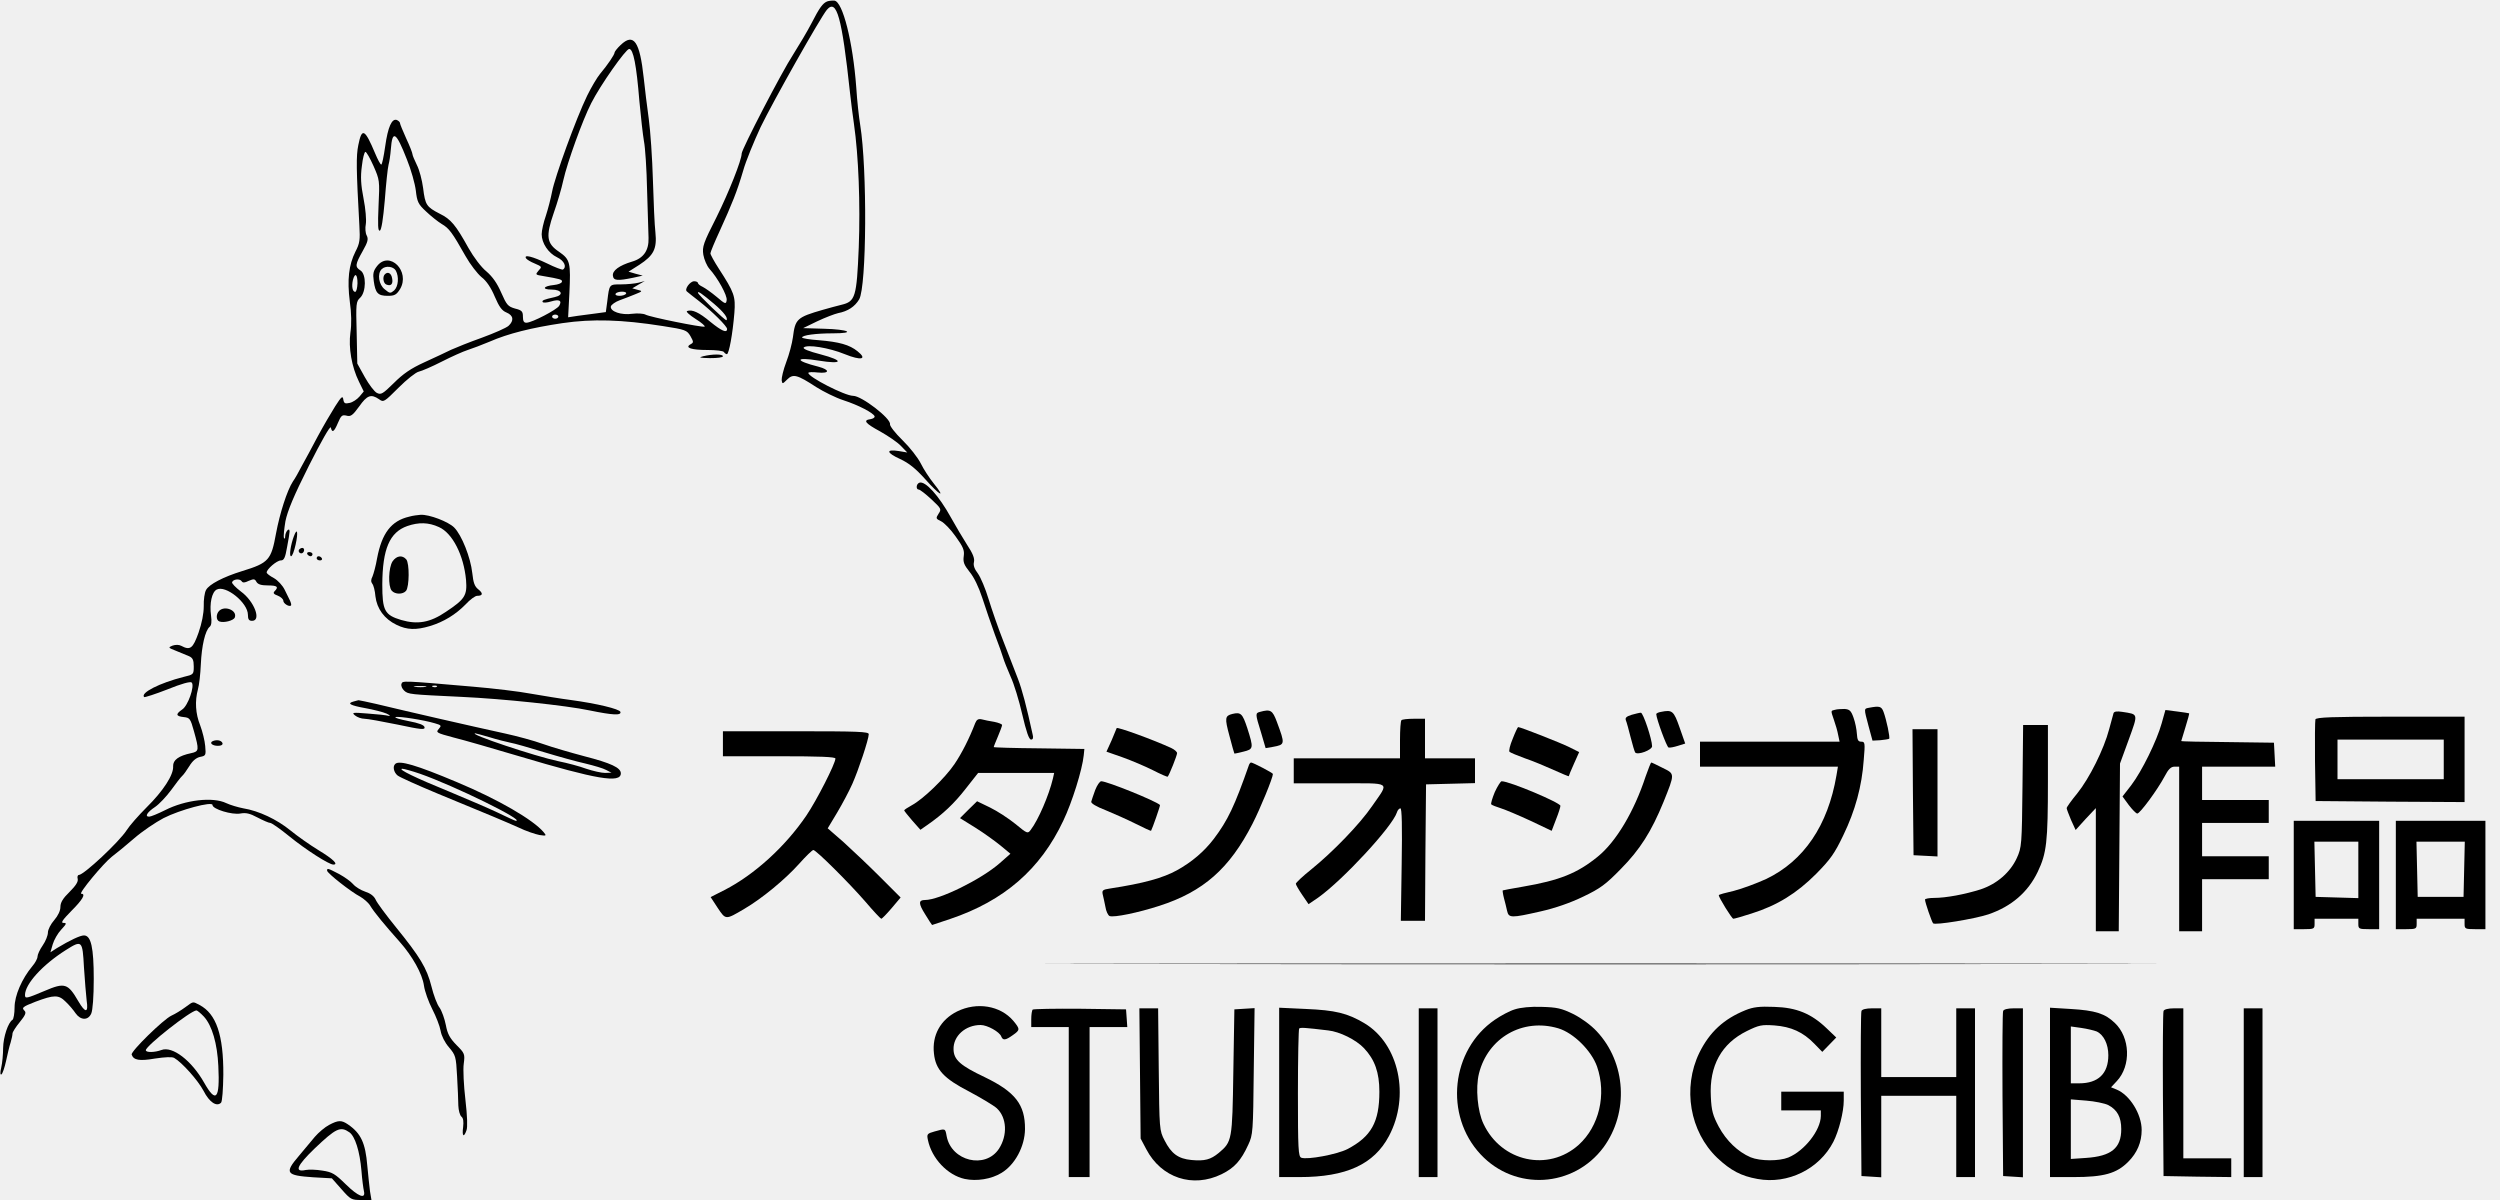
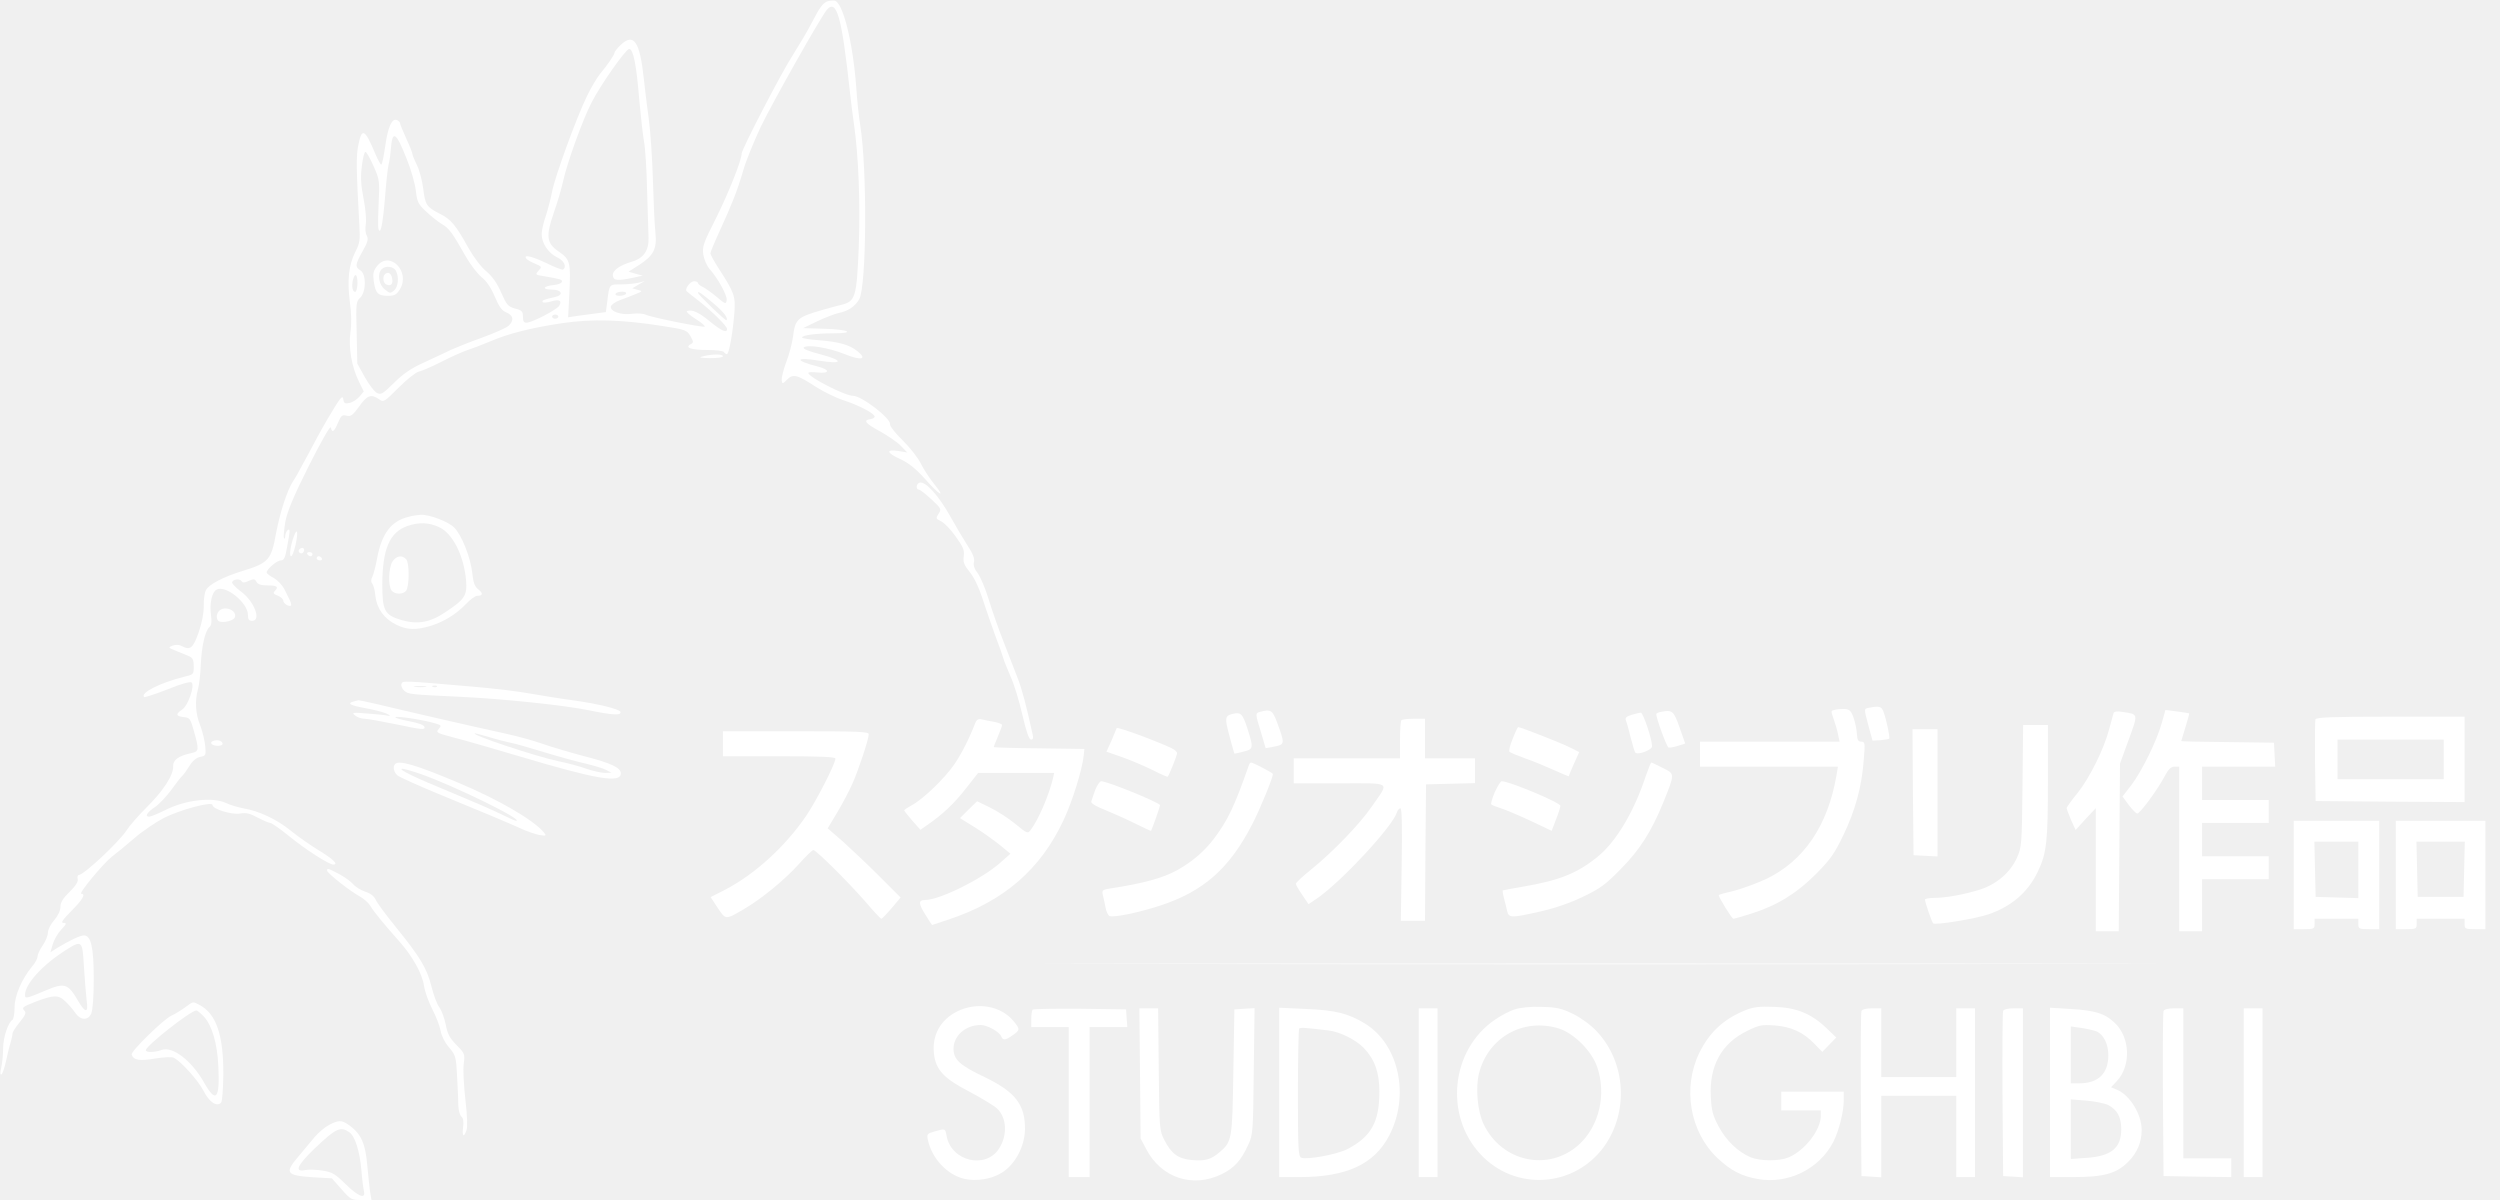
<svg xmlns="http://www.w3.org/2000/svg" version="1.0" width="1200pt" height="576pt" viewBox="0 0 1200 576" preserveAspectRatio="xMidYMid meet">
-   <g transform="translate(0,576) scale(0.1,-0.1)" fill="#000000" stroke="none">
+   <g transform="translate(0,576) scale(0.1,-0.1)" fill="#ffffff" stroke="none">
    <path d="M3970 5753 c-21 -9 -36 -29 -75 -105 -19 -37 -59 -104 -88 -150 -54 -82 -247 -455 -247 -475 0 -31 -61 -185 -121 -306 -63 -124 -69 -141 -63 -180 4 -23 17 -53 29 -67 40 -44 87 -129 83 -151 -3 -20 -6 -20 -48 16 -25 21 -55 42 -67 48 -13 6 -23 14 -23 19 0 4 -8 8 -18 8 -20 0 -48 -39 -35 -49 4 -4 31 -25 58 -46 66 -52 135 -121 135 -134 0 -21 -26 -10 -80 34 -55 46 -88 61 -112 52 -7 -2 11 -19 41 -38 29 -18 48 -35 43 -37 -14 -4 -263 46 -284 58 -10 5 -38 7 -62 4 -54 -8 -108 11 -104 35 2 8 21 22 43 30 22 8 56 21 75 29 35 14 35 15 10 21 l-25 7 30 18 30 17 -30 -8 c-16 -4 -54 -8 -83 -8 -58 0 -57 2 -67 -81 l-7 -52 -44 -6 c-24 -3 -65 -9 -91 -12 l-46 -7 6 114 c7 149 4 163 -49 200 -61 41 -65 74 -26 187 17 48 38 119 46 157 19 85 92 288 134 370 44 87 166 260 182 260 20 0 35 -77 49 -250 7 -77 17 -164 22 -193 6 -29 13 -135 15 -235 3 -100 6 -203 7 -229 2 -60 -24 -98 -80 -114 -60 -18 -95 -43 -91 -68 3 -23 21 -25 98 -9 l45 10 -34 9 -34 10 52 33 c69 45 85 77 77 155 -4 34 -9 147 -12 251 -3 105 -12 237 -20 295 -8 58 -19 146 -24 195 -19 176 -48 219 -111 159 -16 -15 -29 -32 -29 -36 0 -10 -33 -59 -70 -103 -14 -17 -42 -64 -62 -105 -52 -107 -155 -390 -168 -460 -6 -32 -20 -85 -30 -116 -11 -31 -20 -71 -20 -88 0 -43 32 -91 74 -111 34 -16 48 -46 28 -59 -4 -2 -39 11 -77 30 -69 33 -112 44 -100 24 4 -6 22 -17 42 -25 35 -15 35 -16 18 -34 -16 -19 -16 -20 22 -26 82 -14 94 -17 90 -28 -2 -7 -19 -13 -38 -15 -52 -5 -60 -22 -11 -22 49 0 60 -26 15 -36 -54 -12 -63 -16 -58 -24 3 -4 21 -3 40 3 40 12 54 4 39 -21 -12 -19 -129 -80 -156 -81 -13 -1 -18 7 -18 29 0 25 -5 31 -38 39 -34 10 -40 17 -66 76 -20 46 -42 77 -71 102 -25 20 -61 68 -86 112 -62 112 -85 139 -138 165 -64 33 -70 42 -80 123 -5 38 -18 88 -30 111 -11 23 -21 46 -21 51 0 6 -13 40 -30 76 -16 36 -30 69 -30 74 0 5 -7 11 -15 15 -24 9 -43 -33 -56 -126 -7 -49 -15 -88 -19 -88 -4 0 -17 24 -29 53 -50 119 -64 126 -81 41 -11 -53 -10 -115 5 -387 4 -68 2 -85 -19 -125 -32 -64 -40 -135 -27 -239 8 -55 9 -111 3 -149 -10 -73 6 -165 41 -236 l23 -47 -20 -24 c-12 -14 -33 -28 -48 -31 -22 -5 -27 -2 -30 16 -3 20 -9 15 -39 -32 -19 -30 -57 -95 -84 -145 -26 -49 -60 -113 -76 -141 -15 -29 -34 -63 -43 -75 -28 -43 -63 -153 -81 -249 -23 -128 -35 -142 -162 -181 -91 -28 -160 -64 -174 -91 -7 -12 -12 -47 -11 -78 0 -35 -9 -81 -25 -127 -27 -76 -40 -86 -83 -63 -11 6 -27 6 -42 1 -22 -9 -21 -10 17 -25 22 -9 50 -21 63 -26 17 -8 22 -18 22 -49 0 -38 -1 -39 -48 -50 -115 -29 -210 -77 -190 -97 3 -2 53 14 112 37 66 27 110 39 116 33 16 -16 -18 -113 -46 -130 -32 -22 -30 -32 8 -36 29 -3 32 -7 49 -68 25 -90 25 -97 -13 -105 -61 -13 -88 -33 -87 -63 3 -41 -48 -119 -127 -197 -39 -39 -83 -89 -96 -110 -36 -56 -206 -215 -230 -215 -5 0 -8 -9 -5 -19 3 -13 -9 -32 -39 -62 -32 -31 -44 -51 -44 -72 0 -18 -11 -42 -30 -64 -16 -18 -30 -45 -30 -59 0 -14 -11 -42 -25 -62 -14 -20 -25 -44 -25 -54 0 -9 -11 -30 -25 -46 -50 -60 -85 -141 -85 -197 0 -30 -5 -57 -10 -60 -21 -13 -44 -82 -45 -135 0 -30 -4 -73 -9 -94 -6 -25 -5 -37 1 -33 5 3 15 32 22 64 7 32 16 72 22 89 5 17 9 36 9 43 0 7 16 32 35 55 26 32 32 45 23 54 -15 15 -11 19 53 44 88 33 110 34 144 0 17 -16 38 -41 48 -56 24 -34 60 -35 75 -1 7 16 12 81 12 166 0 151 -13 209 -47 209 -18 0 -67 -23 -130 -61 l-31 -20 11 38 c6 21 24 53 41 71 26 28 27 32 11 32 -15 0 -5 14 38 58 54 54 70 82 47 82 -15 0 106 146 147 178 20 15 68 54 107 88 39 34 103 77 141 97 78 40 235 82 235 63 0 -20 94 -48 133 -41 27 5 46 1 83 -19 27 -14 54 -26 61 -26 7 0 47 -28 90 -63 81 -66 192 -137 213 -137 26 0 0 26 -71 69 -41 25 -102 68 -135 95 -65 53 -152 94 -226 106 -26 5 -63 16 -82 25 -64 31 -196 16 -294 -34 -34 -17 -68 -31 -76 -31 -23 0 -9 22 29 47 19 13 53 49 76 80 23 32 47 63 53 68 7 6 22 27 35 48 15 25 33 40 52 44 27 5 28 8 24 52 -2 25 -13 70 -24 99 -23 57 -26 117 -11 173 6 20 12 74 14 120 4 90 21 162 42 180 9 7 11 25 7 54 -8 59 4 113 27 125 43 23 150 -63 150 -121 0 -22 5 -29 20 -29 46 0 11 94 -54 141 -25 19 -44 39 -42 44 4 15 37 19 46 5 5 -8 14 -8 34 2 24 10 29 10 37 -5 7 -12 23 -17 54 -17 46 0 54 -7 33 -28 -8 -8 -5 -14 15 -21 15 -6 27 -17 27 -25 0 -13 29 -31 37 -22 2 2 0 12 -5 23 -5 10 -17 34 -26 53 -10 20 -32 44 -51 55 -19 10 -35 22 -35 27 0 16 49 58 68 58 15 0 21 12 30 64 7 35 12 69 12 75 0 22 -20 0 -21 -22 0 -12 -3 -16 -6 -9 -3 7 1 43 7 80 10 49 39 120 113 267 58 115 102 193 105 183 6 -28 16 -21 34 22 15 35 20 40 41 35 20 -6 30 1 61 44 38 54 57 61 95 35 22 -16 24 -15 94 55 40 40 83 74 97 77 14 3 63 24 110 48 47 24 103 49 125 56 22 7 69 25 105 40 89 39 202 67 350 89 143 21 285 17 481 -14 110 -17 116 -20 133 -48 16 -29 16 -31 0 -40 -28 -16 4 -27 83 -27 39 0 75 -4 78 -10 3 -5 10 -10 14 -10 10 0 28 98 36 198 6 80 0 97 -75 213 -22 34 -40 67 -40 73 0 6 20 54 44 106 60 132 84 191 113 290 13 47 52 141 84 210 58 120 287 526 318 563 47 55 72 -35 111 -398 5 -44 13 -111 19 -150 22 -153 31 -383 23 -593 -10 -238 -16 -259 -83 -275 -19 -5 -59 -15 -89 -24 -125 -36 -133 -44 -144 -132 -4 -29 -18 -83 -32 -119 -14 -37 -23 -76 -22 -87 3 -19 4 -19 26 3 29 29 48 24 140 -36 35 -22 93 -51 130 -63 74 -24 144 -61 150 -77 2 -6 -7 -12 -20 -14 -37 -5 -25 -20 47 -59 37 -21 82 -51 99 -69 l31 -32 -41 7 c-63 10 -60 -8 6 -38 43 -20 75 -46 121 -97 70 -79 101 -95 42 -22 -21 26 -50 70 -63 97 -14 28 -53 78 -88 112 -35 34 -62 69 -60 77 5 27 -136 136 -177 136 -39 0 -215 90 -215 110 0 4 20 5 45 2 58 -6 60 13 3 28 -115 29 -114 48 2 29 117 -19 123 0 9 30 -58 15 -87 27 -81 33 16 16 121 -1 197 -32 79 -32 110 -25 61 14 -38 31 -88 45 -186 53 -44 3 -80 9 -80 13 0 11 66 20 149 20 112 0 75 19 -44 22 l-100 3 68 33 c38 18 83 35 100 39 47 9 80 31 101 66 36 62 39 627 5 837 -6 36 -15 117 -19 181 -16 218 -65 412 -105 416 -11 1 -27 -1 -35 -4z m-2017 -758 c20 -49 39 -117 43 -150 6 -53 11 -65 49 -100 23 -22 57 -49 75 -60 36 -21 50 -40 115 -155 22 -39 56 -83 76 -100 24 -18 46 -51 64 -94 21 -49 34 -67 56 -76 34 -14 37 -39 10 -64 -11 -10 -68 -35 -128 -57 -59 -21 -126 -48 -148 -58 -22 -11 -80 -38 -128 -60 -66 -30 -103 -56 -147 -100 -53 -52 -61 -57 -81 -47 -12 6 -38 40 -58 76 l-36 65 -3 148 c-4 140 -3 150 17 168 29 28 30 113 1 131 -27 17 -25 29 11 93 25 44 28 58 19 75 -6 11 -8 35 -4 55 3 19 -1 72 -11 122 -13 66 -15 105 -8 156 4 37 12 68 17 68 5 0 22 -30 39 -68 29 -66 30 -70 24 -191 -4 -93 -3 -122 6 -119 8 2 16 55 24 146 6 79 14 155 18 170 4 14 9 48 11 74 7 96 25 85 77 -48z m-237 -595 c-1 -22 -5 -40 -11 -41 -13 0 -18 27 -11 57 10 38 22 28 22 -16z m1289 -50 c-3 -5 -17 -10 -31 -10 -14 0 -22 4 -19 10 3 6 17 10 31 10 14 0 22 -4 19 -10z m422 -48 c48 -41 69 -69 60 -79 -5 -4 -137 123 -137 132 0 9 19 -4 77 -53z m-747 -62 c0 -5 -7 -10 -15 -10 -8 0 -15 5 -15 10 0 6 7 10 15 10 8 0 15 -4 15 -10z m-2277 -3123 c4 -62 10 -134 13 -160 9 -60 -6 -61 -40 -3 -50 86 -65 91 -161 50 -88 -37 -95 -39 -95 -20 0 52 83 144 195 215 79 50 81 48 88 -82z" />
    <path d="M1810 4483 c-18 -23 -21 -36 -16 -72 8 -58 20 -71 67 -71 33 0 42 5 59 32 51 85 -50 187 -110 111z m90 -22 c16 -30 12 -76 -8 -95 -18 -15 -21 -15 -45 5 -29 22 -37 75 -15 97 18 18 56 14 68 -7z" />
    <path d="M1847 4443 c-12 -12 -7 -44 8 -49 22 -9 33 3 27 31 -4 24 -21 33 -35 18z" />
    <path d="M3375 4050 c-24 -6 -17 -8 33 -9 35 0 62 3 62 9 0 11 -50 11 -95 0z" />
    <path d="M4413 3443 c-16 -6 -17 -33 -3 -33 6 0 33 -21 61 -47 47 -44 49 -47 34 -69 -14 -22 -13 -24 12 -36 15 -7 47 -40 70 -73 36 -50 43 -66 39 -94 -4 -29 1 -42 28 -76 21 -25 44 -73 61 -125 15 -47 42 -125 60 -175 19 -49 37 -101 41 -115 4 -14 20 -53 35 -88 16 -34 41 -116 56 -182 19 -81 32 -120 42 -120 9 0 12 8 8 23 -30 138 -51 217 -71 269 -14 35 -45 115 -69 178 -25 63 -57 156 -72 205 -15 50 -38 104 -51 122 -17 22 -23 40 -19 55 4 17 -5 41 -33 83 -21 33 -56 92 -77 130 -59 107 -124 178 -152 168z" />
    <path d="M1964 3280 c-86 -20 -131 -79 -154 -200 -6 -36 -17 -75 -22 -87 -8 -15 -8 -26 -1 -35 6 -7 13 -34 15 -60 7 -60 43 -109 101 -137 51 -25 94 -26 161 -6 66 20 123 55 171 104 21 23 46 41 55 41 28 0 30 12 6 31 -18 14 -24 32 -29 78 -8 75 -51 183 -87 219 -28 28 -119 63 -161 61 -13 -1 -38 -4 -55 -9z m143 -50 c65 -29 119 -135 130 -254 6 -74 -5 -92 -97 -153 -75 -51 -135 -62 -214 -39 -80 24 -91 45 -91 171 1 170 35 250 120 280 55 19 102 18 152 -5z" />
    <path d="M1884 3065 c-19 -30 -22 -118 -4 -140 16 -19 54 -19 69 -1 16 20 17 132 1 151 -19 22 -47 18 -66 -10z" />
    <path d="M1411 3187 c-16 -42 -24 -97 -14 -97 6 0 15 25 22 56 13 59 8 84 -8 41z" />
    <path d="M1435 3121 c-6 -11 9 -23 19 -14 9 9 7 23 -3 23 -6 0 -12 -4 -16 -9z" />
    <path d="M1475 3100 c3 -5 10 -10 16 -10 5 0 9 5 9 10 0 6 -7 10 -16 10 -8 0 -12 -4 -9 -10z" />
    <path d="M1520 3080 c0 -5 7 -10 16 -10 8 0 12 5 9 10 -3 6 -10 10 -16 10 -5 0 -9 -4 -9 -10z" />
    <path d="M1052 2828 c-16 -16 -15 -45 1 -51 21 -8 68 4 74 19 13 34 -48 59 -75 32z" />
    <path d="M1927 2477 c-3 -8 3 -23 13 -32 20 -18 26 -18 275 -30 196 -9 502 -41 615 -65 112 -23 153 -25 148 -7 -5 14 -113 40 -238 57 -47 6 -132 20 -190 30 -58 11 -184 26 -280 34 -346 30 -337 29 -343 13z m116 -14 c-13 -2 -35 -2 -50 0 -16 2 -5 4 22 4 28 0 40 -2 28 -4z m54 1 c-3 -3 -12 -4 -19 -1 -8 3 -5 6 6 6 11 1 17 -2 13 -5z" />
    <path d="M1698 2393 c-35 -9 -17 -19 55 -32 39 -7 86 -19 102 -26 17 -8 21 -13 10 -11 -11 3 -56 8 -100 11 -73 6 -78 5 -61 -9 11 -9 31 -16 45 -16 14 0 86 -13 159 -28 113 -24 132 -26 130 -13 -2 11 -26 20 -78 30 -41 8 -69 16 -61 19 15 5 136 -14 189 -30 31 -9 32 -11 18 -27 -15 -17 -11 -19 71 -41 49 -12 190 -53 315 -90 372 -111 488 -131 488 -82 0 27 -47 49 -175 82 -64 17 -154 43 -199 59 -44 16 -126 38 -181 50 -156 34 -470 106 -619 142 -44 10 -82 18 -85 18 -3 -1 -14 -3 -23 -6z m653 -172 c35 -11 80 -22 99 -26 19 -3 91 -24 160 -45 69 -21 159 -46 200 -55 41 -10 86 -23 100 -31 l25 -13 -31 -1 c-17 0 -57 9 -90 20 -32 12 -93 28 -133 36 -110 23 -436 132 -400 134 4 0 35 -9 70 -19z" />
    <path d="M8973 2363 c-27 -5 -27 -1 -4 -88 l19 -70 38 2 c20 2 39 5 42 7 5 6 -13 91 -27 129 -10 27 -20 29 -68 20z" />
    <path d="M8808 2353 c-21 -5 -21 -2 -5 -49 8 -22 17 -54 20 -71 l7 -33 -335 0 -335 0 0 -60 0 -60 331 0 331 0 -7 -42 c-41 -240 -156 -410 -337 -497 -46 -21 -116 -47 -155 -57 -40 -9 -73 -18 -73 -21 0 -11 63 -113 70 -113 5 0 44 11 87 25 124 39 217 97 310 190 69 70 89 98 131 186 57 118 89 234 98 362 7 81 6 87 -12 87 -15 0 -19 8 -21 38 -1 20 -8 55 -16 77 -12 34 -19 40 -43 42 -16 0 -37 -1 -46 -4z" />
    <path d="M6048 2343 c-23 -6 -23 -9 5 -99 l22 -75 35 6 c59 11 59 12 19 120 -21 56 -30 62 -81 48z" />
    <path d="M7973 2343 c-13 -2 -23 -7 -23 -11 1 -23 50 -157 59 -160 6 -2 26 2 45 8 l35 11 -27 77 c-28 80 -35 86 -89 75z" />
    <path d="M10145 2337 c-2 -7 -11 -41 -21 -77 -25 -96 -95 -236 -153 -308 -28 -34 -51 -66 -51 -71 0 -5 10 -30 21 -57 l22 -48 48 53 49 52 0 -295 0 -296 55 0 55 0 3 403 3 402 42 115 c46 127 47 121 -31 133 -25 4 -39 2 -42 -6z" />
    <path d="M10376 2288 c-23 -83 -95 -230 -146 -297 l-42 -54 30 -41 c17 -22 35 -41 41 -41 13 0 97 114 131 178 18 35 31 47 47 47 l23 0 0 -395 0 -395 55 0 55 0 0 125 0 125 160 0 160 0 0 55 0 55 -160 0 -160 0 0 80 0 80 160 0 160 0 0 55 0 55 -160 0 -160 0 0 80 0 80 175 0 176 0 -3 58 -3 57 -222 3 c-123 1 -223 3 -223 5 0 1 9 31 20 66 11 35 19 65 18 67 -2 1 -28 5 -59 9 l-55 7 -18 -64z" />
    <path d="M5915 2333 c-35 -9 -37 -19 -14 -104 12 -46 23 -85 24 -86 0 -1 20 3 43 9 49 12 50 16 19 113 -23 70 -31 78 -72 68z" />
    <path d="M7832 2329 c-25 -8 -32 -14 -28 -26 4 -9 14 -46 23 -82 9 -36 19 -69 22 -73 12 -14 81 12 81 30 0 33 -43 162 -54 161 -6 0 -26 -5 -44 -10z" />
    <path d="M11114 2307 c-2 -7 -3 -98 -2 -202 l3 -190 358 -3 357 -2 0 205 0 205 -355 0 c-280 0 -357 -3 -361 -13z m616 -192 l0 -95 -255 0 -255 0 0 95 0 95 255 0 255 0 0 -95z" />
    <path d="M4681 2289 c-28 -73 -64 -144 -99 -196 -46 -68 -151 -169 -205 -198 -20 -11 -37 -22 -37 -25 1 -3 18 -25 39 -49 l39 -44 33 23 c75 52 129 103 185 175 l59 75 183 0 182 0 -6 -27 c-19 -80 -70 -199 -107 -247 -14 -19 -17 -17 -73 29 -32 26 -87 62 -122 79 l-62 30 -41 -40 -41 -41 74 -46 c40 -25 94 -64 121 -86 l47 -39 -51 -45 c-89 -78 -290 -177 -359 -177 -32 0 -32 -17 1 -69 17 -28 32 -51 33 -51 1 0 40 13 87 29 258 87 433 238 543 472 42 88 91 244 98 314 l3 30 -217 3 c-120 1 -218 4 -218 6 0 3 9 25 20 51 11 26 20 50 20 55 0 4 -17 11 -37 15 -21 3 -48 9 -60 12 -17 4 -25 -1 -32 -18z" />
    <path d="M6727 2303 c-4 -3 -7 -46 -7 -95 l0 -88 -255 0 -255 0 0 -60 0 -60 221 0 c254 0 238 11 156 -108 -60 -88 -190 -222 -294 -306 -40 -32 -73 -63 -73 -68 0 -5 14 -29 31 -54 l30 -44 47 32 c119 85 355 340 377 408 3 11 11 20 17 20 7 0 9 -84 6 -270 l-4 -270 58 0 58 0 2 328 3 327 118 3 117 3 0 59 0 60 -120 0 -120 0 0 95 0 95 -53 0 c-30 0 -57 -3 -60 -7z" />
    <path d="M9708 1988 c-3 -284 -4 -295 -27 -346 -32 -70 -96 -125 -174 -151 -76 -24 -166 -41 -224 -41 -24 0 -43 -4 -43 -8 0 -13 32 -106 39 -114 9 -10 198 21 265 43 111 38 190 106 237 204 43 90 49 143 49 436 l0 269 -59 0 -60 0 -3 -292z" />
    <path d="M5360 2265 c0 -1 -11 -27 -24 -58 l-25 -55 77 -27 c42 -15 108 -43 146 -62 37 -19 69 -33 71 -31 8 9 45 102 45 113 0 6 -12 17 -27 24 -86 40 -263 104 -263 96z" />
    <path d="M7261 2214 c-13 -31 -20 -59 -15 -63 5 -4 38 -18 74 -31 36 -12 98 -38 138 -56 39 -18 72 -31 72 -30 0 2 11 29 25 60 l25 56 -48 24 c-40 20 -233 96 -245 96 -2 0 -14 -25 -26 -56z" />
    <path d="M9182 1958 l3 -303 58 -3 57 -3 0 306 0 305 -60 0 -60 0 2 -302z" />
    <path d="M3470 2190 l0 -60 270 0 c195 0 270 -3 270 -11 0 -24 -89 -199 -139 -273 -101 -149 -249 -284 -393 -358 l-67 -34 34 -52 c39 -58 37 -58 127 -5 84 49 196 141 264 217 32 36 63 66 68 66 13 0 169 -155 249 -247 39 -46 74 -83 77 -83 4 0 26 23 50 51 l43 51 -98 98 c-53 53 -132 128 -174 166 l-78 68 45 75 c25 42 58 104 73 138 30 67 79 215 79 239 0 12 -51 14 -350 14 l-350 0 0 -60z" />
    <path d="M1022 2203 c-19 -8 -4 -23 24 -23 16 0 24 5 22 13 -5 13 -26 18 -46 10z" />
    <path d="M1897 2093 c-13 -12 -7 -40 11 -55 9 -8 96 -47 192 -87 265 -109 319 -132 389 -163 35 -17 80 -32 100 -36 34 -5 35 -4 21 13 -50 60 -219 158 -415 240 -197 83 -279 107 -298 88z m119 -47 c163 -57 508 -226 460 -226 -3 0 -43 18 -88 40 -46 22 -150 66 -231 100 -162 66 -251 109 -226 110 8 0 47 -11 85 -24z" />
    <path d="M5995 2088 c-69 -197 -101 -265 -169 -355 -46 -60 -104 -110 -176 -150 -67 -37 -159 -63 -323 -88 -34 -5 -38 -9 -34 -28 3 -12 9 -39 13 -60 3 -21 13 -41 20 -44 21 -8 137 16 239 49 211 68 337 179 447 394 37 72 98 221 98 239 0 5 -96 55 -105 55 -3 0 -8 -6 -10 -12z" />
    <path d="M7899 2033 c-55 -168 -142 -314 -230 -385 -98 -80 -184 -114 -359 -144 -52 -9 -96 -17 -97 -18 -1 -1 1 -18 6 -37 5 -19 12 -46 15 -61 8 -35 19 -35 160 -3 71 16 143 41 205 71 82 39 109 59 181 133 92 93 147 180 205 322 55 137 55 134 -4 163 -28 14 -52 26 -55 26 -2 0 -14 -30 -27 -67z" />
    <path d="M5257 1968 c-9 -24 -17 -49 -19 -56 -2 -8 25 -24 69 -41 39 -16 104 -45 144 -65 39 -20 73 -35 74 -34 6 10 45 121 43 124 -19 19 -254 114 -282 114 -7 0 -20 -19 -29 -42z" />
    <path d="M7175 1958 c-12 -29 -20 -56 -17 -59 4 -4 25 -12 47 -19 22 -7 86 -34 142 -60 l101 -48 21 55 c12 30 21 59 21 65 0 15 -244 118 -282 118 -5 0 -20 -24 -33 -52z" />
    <path d="M11010 1560 l0 -260 50 0 c47 0 50 2 50 25 l0 25 105 0 105 0 0 -25 c0 -23 3 -25 50 -25 l50 0 0 260 0 260 -205 0 -205 0 0 -260z m310 25 l0 -136 -102 3 -103 3 -3 133 -3 132 106 0 105 0 0 -135z" />
    <path d="M11500 1560 l0 -260 50 0 c47 0 50 2 50 25 l0 25 115 0 115 0 0 -25 c0 -23 3 -25 50 -25 l50 0 0 260 0 260 -215 0 -215 0 0 -260z m328 28 l-3 -133 -110 0 -110 0 -3 133 -3 132 116 0 116 0 -3 -132z" />
    <path d="M1570 1581 c0 -12 116 -103 159 -125 17 -10 40 -29 49 -45 18 -30 72 -95 139 -170 63 -71 110 -155 118 -212 4 -28 22 -78 40 -113 18 -35 36 -81 40 -104 4 -24 20 -56 40 -79 32 -38 34 -44 39 -139 3 -54 6 -118 6 -141 1 -23 7 -46 15 -53 9 -7 11 -24 8 -50 -6 -44 3 -53 16 -16 6 15 4 69 -5 147 -8 68 -12 146 -8 173 6 46 5 50 -35 90 -32 33 -43 53 -51 96 -6 30 -19 67 -30 83 -12 15 -29 61 -39 102 -22 88 -55 142 -171 285 -47 58 -91 117 -97 132 -8 17 -25 30 -50 38 -21 7 -47 23 -58 36 -11 13 -42 35 -68 49 -54 28 -57 29 -57 16z" />
    <path d="M5522 1133 c1186 -2 3130 -2 4320 0 1190 1 219 2 -2157 2 -2376 0 -3349 -1 -2163 -2z" />
    <path d="M889 925 c-19 -14 -48 -32 -66 -40 -39 -18 -196 -172 -191 -187 9 -27 37 -32 112 -19 47 7 82 9 92 3 37 -21 114 -107 141 -158 28 -55 63 -78 84 -57 6 6 10 66 11 134 1 191 -34 293 -114 335 -34 18 -29 18 -69 -11z m90 -45 c39 -43 64 -129 69 -237 8 -159 -11 -181 -68 -80 -60 106 -152 177 -205 157 -32 -12 -75 -13 -75 -1 0 21 216 191 243 191 4 0 21 -14 36 -30z" />
    <path d="M4594 905 c-80 -40 -121 -115 -111 -202 8 -78 48 -120 170 -183 58 -31 118 -67 132 -80 48 -45 52 -129 10 -194 -65 -99 -228 -60 -251 60 -7 38 -5 38 -58 23 -36 -10 -38 -13 -32 -41 18 -88 94 -169 177 -187 57 -12 127 -1 176 29 65 39 112 127 113 210 1 118 -47 179 -194 250 -116 55 -148 83 -149 133 -2 64 57 117 130 117 32 0 91 -33 99 -55 8 -20 20 -19 55 6 36 25 36 29 3 69 -62 73 -175 92 -270 45z" />
    <path d="M7271 915 c-24 -7 -67 -30 -96 -50 -210 -144 -244 -458 -68 -646 165 -177 446 -160 590 34 122 167 109 406 -33 557 -28 30 -73 63 -113 83 -56 27 -77 32 -151 34 -52 2 -102 -3 -129 -12z m209 -91 c73 -22 159 -107 186 -184 46 -134 10 -286 -88 -375 -146 -131 -371 -82 -457 100 -29 60 -39 173 -22 242 43 172 210 268 381 217z" />
    <path d="M8378 911 c-104 -42 -172 -105 -221 -204 -82 -169 -46 -379 86 -505 65 -61 115 -87 193 -101 146 -27 297 48 364 178 27 53 50 145 50 198 l0 43 -150 0 -150 0 0 -45 0 -45 95 0 95 0 0 -27 c-1 -68 -78 -167 -156 -199 -44 -18 -135 -18 -181 1 -61 26 -117 80 -153 147 -28 53 -35 76 -38 144 -8 148 51 255 173 315 59 29 71 31 132 27 80 -6 138 -32 192 -88 l38 -39 33 34 34 35 -46 44 c-74 71 -145 100 -252 103 -71 3 -101 -1 -138 -16z" />
    <path d="M4957 914 c-4 -4 -7 -25 -7 -46 l0 -38 90 0 90 0 0 -360 0 -360 50 0 50 0 0 360 0 360 91 0 90 0 -3 43 -3 42 -221 3 c-121 1 -223 -1 -227 -4z" />
    <path d="M5472 608 l3 -313 27 -51 c72 -138 223 -188 362 -120 61 30 93 65 128 142 22 47 23 61 26 352 l4 303 -49 -3 -48 -3 -5 -300 c-5 -330 -6 -335 -70 -389 -39 -32 -67 -40 -131 -34 -64 6 -97 31 -129 94 -25 48 -25 52 -28 342 l-3 292 -45 0 -45 0 3 -312z" />
    <path d="M6140 516 l0 -406 98 0 c224 0 357 61 429 197 102 192 48 442 -117 541 -82 49 -141 63 -282 69 l-128 6 0 -407z m235 298 c56 -6 134 -45 172 -85 52 -55 74 -117 74 -209 0 -146 -39 -216 -154 -276 -49 -25 -192 -52 -221 -41 -14 6 -16 41 -16 310 0 167 3 307 6 310 6 6 30 4 139 -9z" />
    <path d="M6810 515 l0 -405 45 0 45 0 0 405 0 405 -45 0 -45 0 0 -405z" />
    <path d="M8935 907 c-3 -6 -4 -188 -3 -402 l3 -390 48 -3 47 -3 0 195 0 196 180 0 180 0 0 -195 0 -195 45 0 45 0 0 405 0 405 -45 0 -45 0 0 -165 0 -165 -180 0 -180 0 0 165 0 165 -45 0 c-27 0 -48 -5 -50 -13z" />
    <path d="M9615 907 c-3 -6 -4 -188 -3 -402 l3 -390 48 -3 47 -3 0 405 0 406 -45 0 c-27 0 -48 -5 -50 -13z" />
    <path d="M9840 516 l0 -406 113 0 c145 0 207 17 263 74 42 42 64 93 64 152 0 76 -57 168 -120 194 l-27 11 28 30 c69 74 64 209 -10 279 -47 45 -93 60 -213 67 l-98 6 0 -407z m224 293 c34 -16 56 -61 56 -114 0 -88 -48 -135 -140 -135 l-40 0 0 136 0 137 50 -7 c28 -4 61 -12 74 -17z m55 -353 c44 -23 63 -58 63 -116 0 -91 -48 -130 -169 -138 l-73 -5 0 143 0 143 74 -6 c40 -3 88 -13 105 -21z" />
    <path d="M10385 907 c-3 -6 -4 -188 -3 -402 l3 -390 163 -3 162 -2 0 45 0 45 -115 0 -115 0 0 360 0 360 -45 0 c-27 0 -48 -5 -50 -13z" />
    <path d="M10770 515 l0 -405 45 0 45 0 0 405 0 405 -45 0 -45 0 0 -405z" />
    <path d="M1579 360 c-19 -10 -50 -36 -68 -57 -17 -21 -52 -62 -76 -91 -71 -83 -63 -94 69 -103 l89 -5 46 -52 c44 -50 48 -52 95 -52 l49 0 -7 42 c-3 24 -9 79 -13 123 -9 108 -30 155 -93 198 -31 21 -46 21 -91 -3z m98 -35 c27 -19 50 -90 58 -185 3 -41 9 -85 12 -98 9 -40 -28 -25 -88 34 -50 49 -64 58 -111 65 -29 5 -65 6 -81 3 -56 -12 -42 21 43 103 103 98 124 108 167 78z" />
  </g>
</svg>
